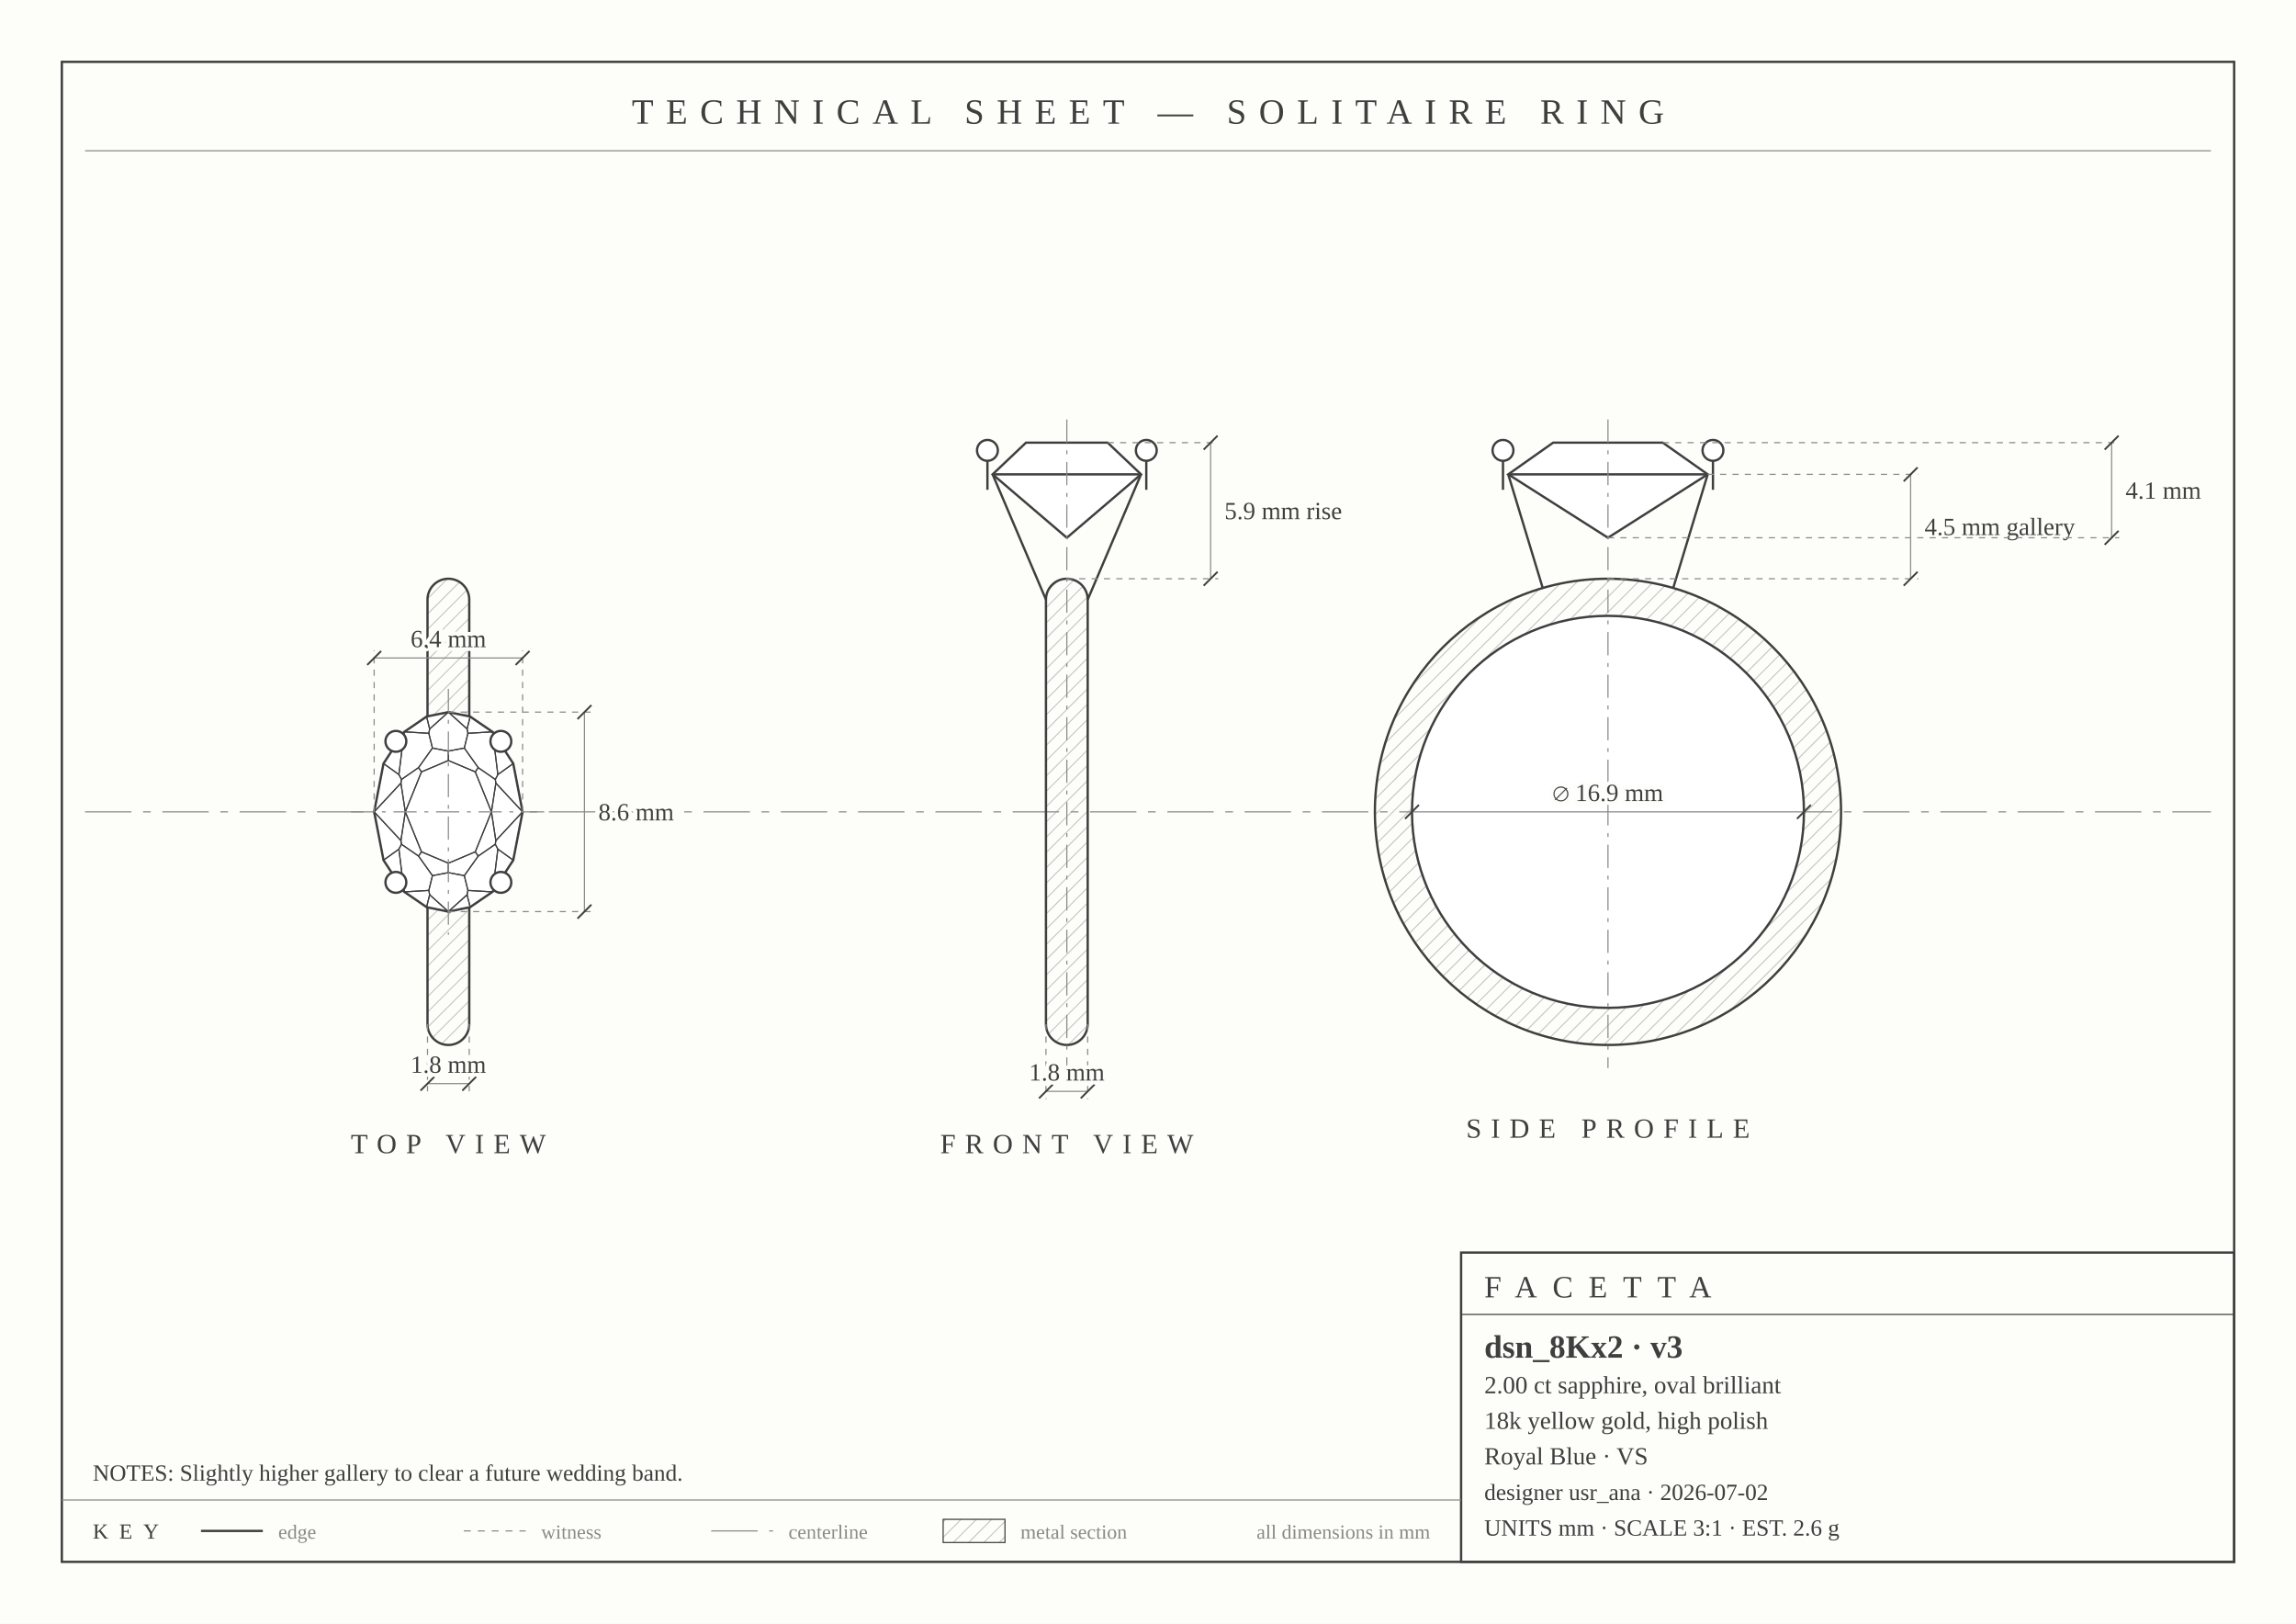
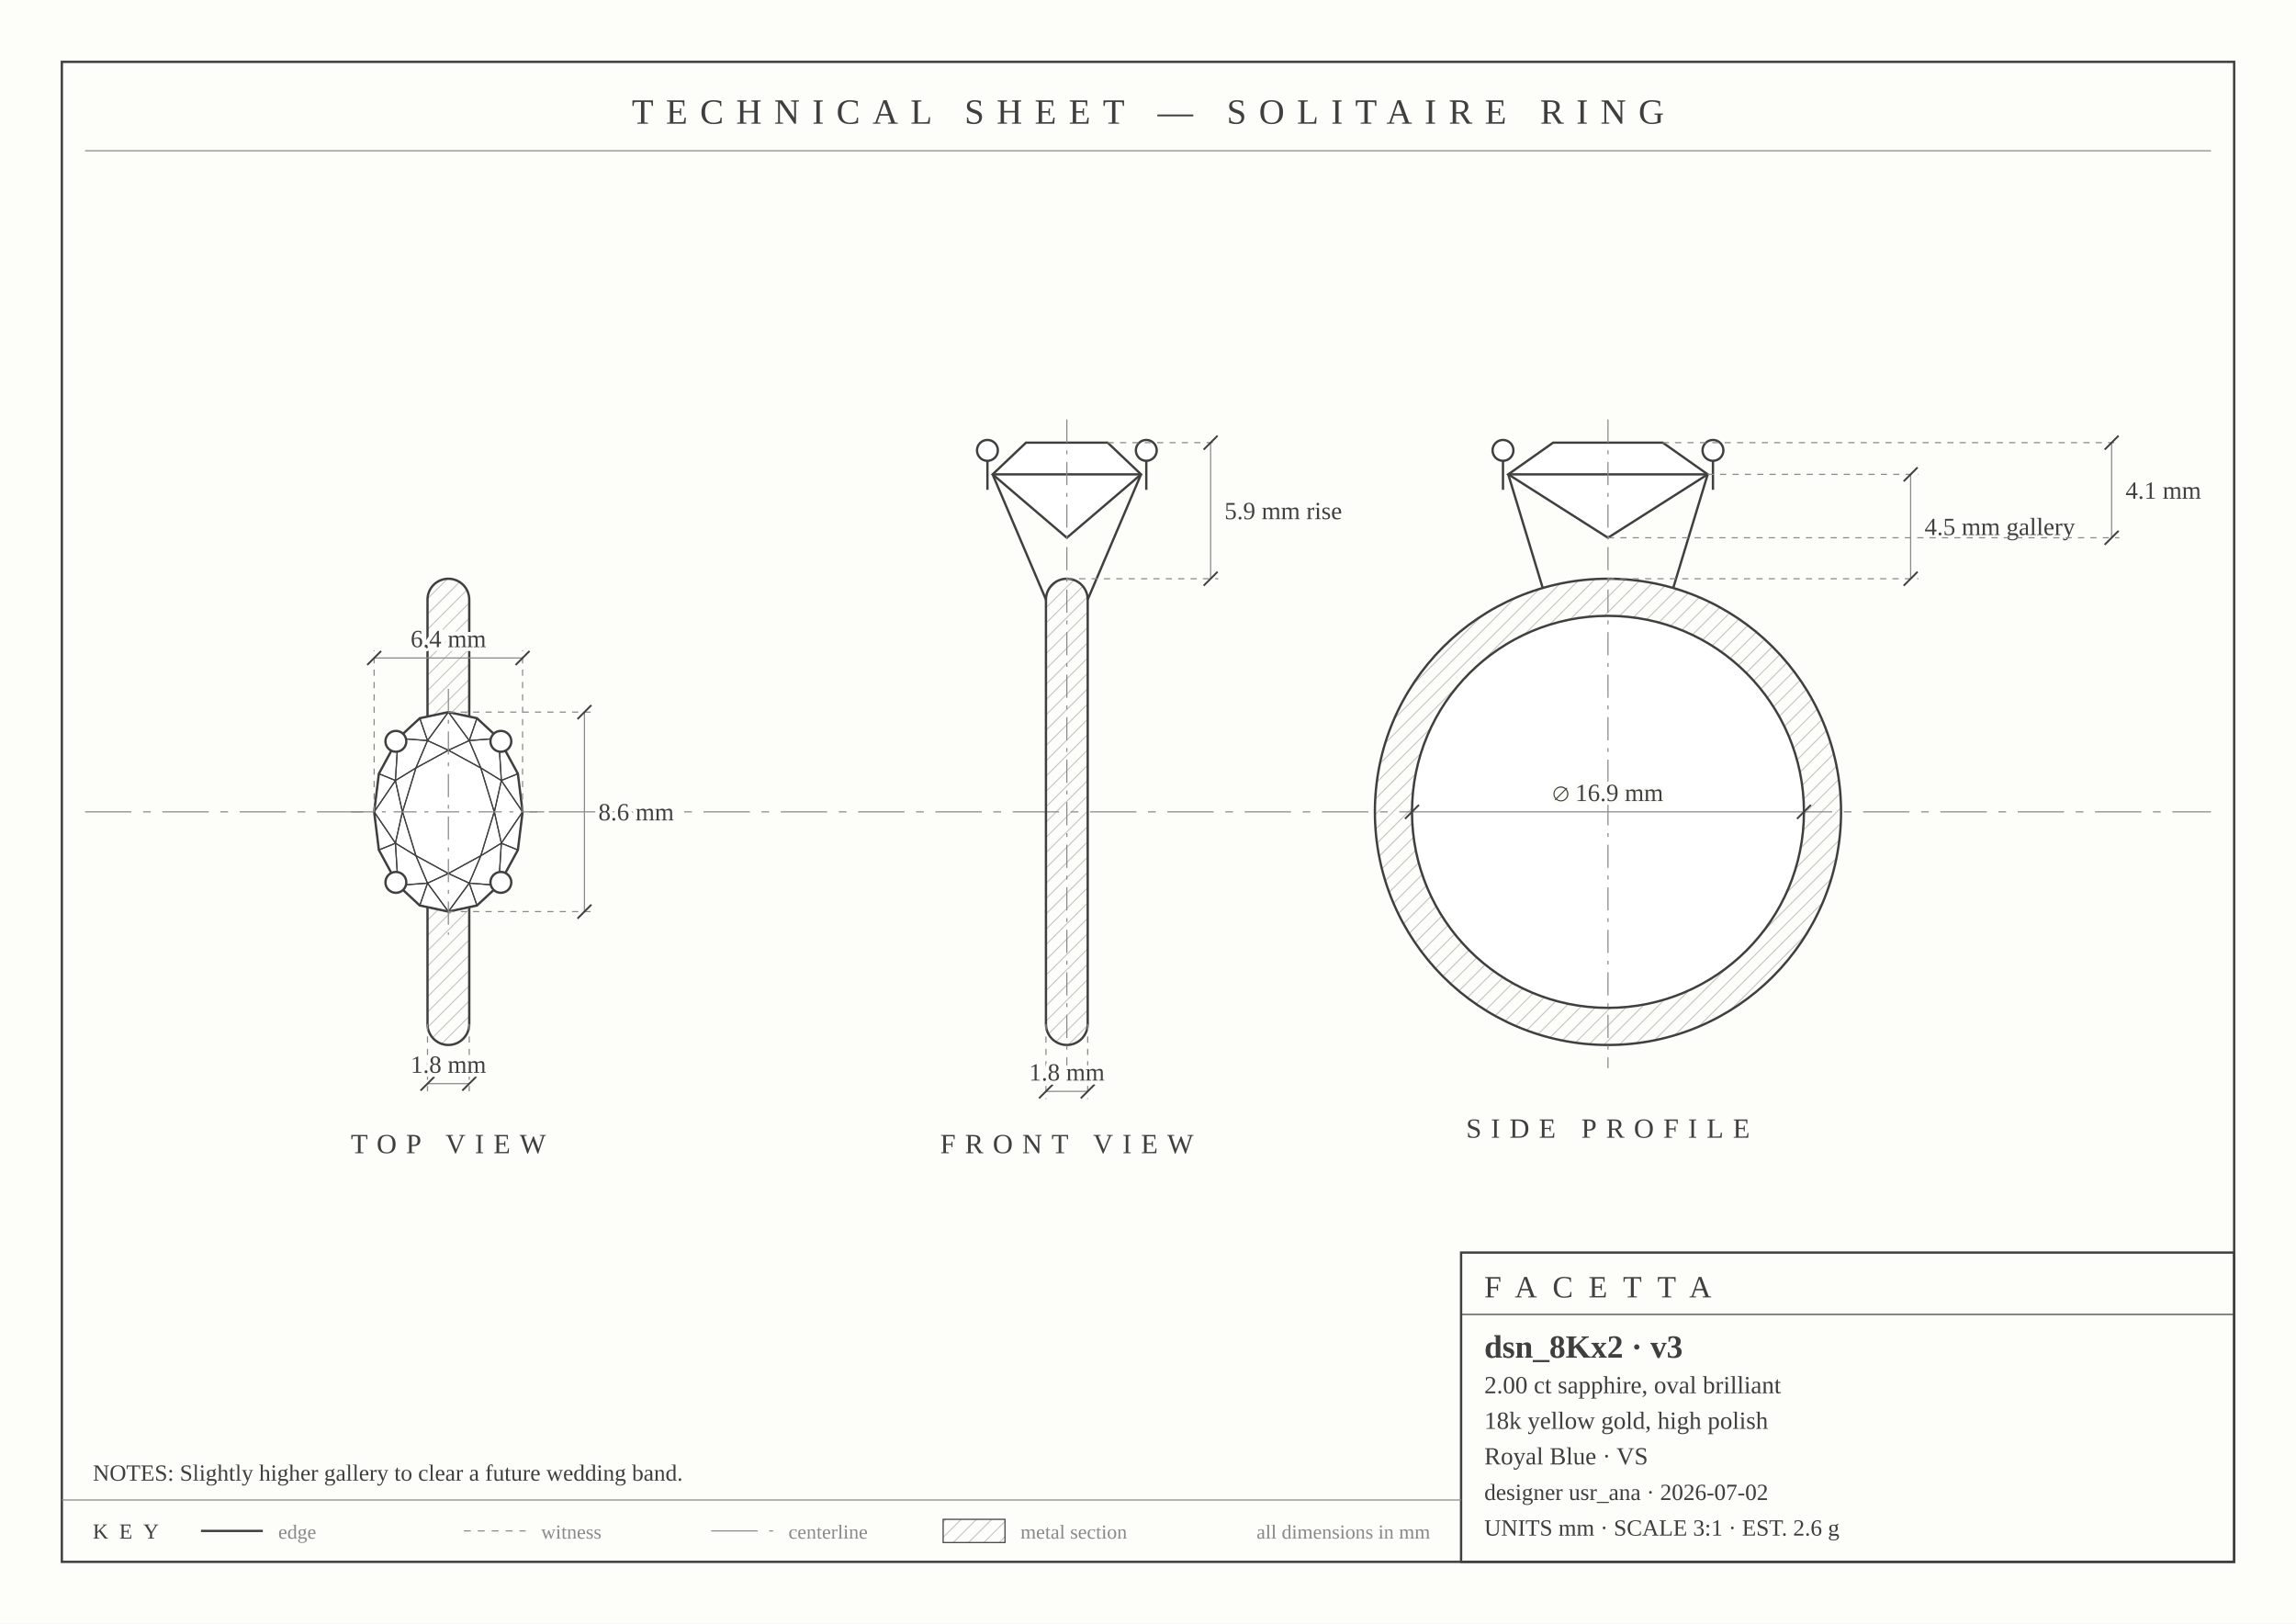
<svg xmlns="http://www.w3.org/2000/svg" viewBox="0 0 297 210" width="297mm" height="210mm" font-family="Georgia, 'Times New Roman', serif">
  <defs>
    <pattern id="hatch" width="1.4" height="1.4" patternTransform="rotate(45)" patternUnits="userSpaceOnUse">
      <line x1="0" y1="0" x2="0" y2="1.4" stroke="#8a8a8a" stroke-width="0.12" />
    </pattern>
  </defs>
  <rect x="0" y="0" width="297" height="210" fill="#fdfdfa" />
  <rect x="8" y="8" width="281" height="194" fill="none" stroke="#3f3f3f" stroke-width="0.3" />
  <text x="148.50" y="16.00" font-family="Georgia, 'Times New Roman', serif" font-size="4.6" fill="#3f3f3f" text-anchor="middle" letter-spacing="1.6">TECHNICAL SHEET — SOLITAIRE RING</text>
  <line x1="11.00" y1="19.50" x2="286.00" y2="19.50" stroke="#8a8a8a" stroke-width="0.15" />
  <line x1="11.00" y1="105.00" x2="286.00" y2="105.00" stroke="#8a8a8a" stroke-width="0.15" stroke-dasharray="6 1.5 1 1.5" />
  <rect x="55.30" y="74.85" width="5.40" height="60.30" rx="2.70" fill="url(#hatch)" stroke="#3f3f3f" stroke-width="0.3" />
-   <polygon points="48.40,105.00 49.61,98.75 52.28,94.66 52.30,94.65 55.18,92.68 55.19,92.67 58.00,92.10 58.00,92.10 58.00,92.10 60.81,92.67 60.82,92.68 63.70,94.65 63.72,94.66 66.39,98.75 67.60,105.00 66.39,111.25 63.72,115.34 63.70,115.35 60.82,117.32 60.81,117.33 58.00,117.90 58.00,117.90 58.00,117.90 55.19,117.33 55.18,117.32 52.30,115.35 52.28,115.34 49.61,111.25" fill="#ffffff" stroke="#3f3f3f" stroke-width="0.3" />
-   <polygon points="60.53,94.84 60.06,96.75 58.00,97.14 55.94,96.75 55.47,94.84 55.58,94.28 58.00,92.10 60.42,94.28" fill="none" stroke="#3f3f3f" stroke-width="0.15" />
-   <polygon points="63.72,94.66 63.72,94.66 64.40,100.18 64.07,100.81 61.86,99.28 60.06,96.75 60.53,94.84 63.70,94.65" fill="none" stroke="#3f3f3f" stroke-width="0.15" />
-   <polygon points="67.60,105.00 67.60,105.00 67.60,105.00 64.14,108.72 63.57,105.00 64.14,101.28" fill="none" stroke="#3f3f3f" stroke-width="0.15" />
-   <polygon points="64.07,109.19 64.40,109.82 63.72,115.34 63.72,115.34 63.70,115.35 60.53,115.16 60.06,113.25 61.86,110.72" fill="none" stroke="#3f3f3f" stroke-width="0.15" />
-   <polygon points="60.06,113.25 60.53,115.16 60.42,115.72 58.00,117.90 55.58,115.72 55.47,115.16 55.94,113.25 58.00,112.86" fill="none" stroke="#3f3f3f" stroke-width="0.15" />
-   <polygon points="55.94,113.25 55.47,115.16 52.30,115.35 52.28,115.34 52.28,115.34 51.60,109.82 51.93,109.19 54.14,110.72" fill="none" stroke="#3f3f3f" stroke-width="0.15" />
-   <polygon points="51.86,108.72 48.40,105.00 48.40,105.00 48.40,105.00 51.86,101.28 52.43,105.00" fill="none" stroke="#3f3f3f" stroke-width="0.15" />
-   <polygon points="55.47,94.84 55.94,96.75 54.14,99.28 51.93,100.81 51.60,100.18 52.28,94.66 52.28,94.66 52.30,94.65" fill="none" stroke="#3f3f3f" stroke-width="0.15" />
-   <polygon points="60.81,92.67 60.82,92.68 60.42,94.28 58.00,92.10 58.00,92.10 58.00,92.10" fill="none" stroke="#3f3f3f" stroke-width="0.15" />
-   <polygon points="63.70,94.65 60.53,94.84 60.42,94.28 60.82,92.68" fill="none" stroke="#3f3f3f" stroke-width="0.15" />
-   <polygon points="66.39,98.75 66.39,98.75 64.40,100.18 63.72,94.66" fill="none" stroke="#3f3f3f" stroke-width="0.15" />
-   <polygon points="66.39,98.75 67.60,105.00 64.14,101.28 64.07,100.81 64.40,100.18" fill="none" stroke="#3f3f3f" stroke-width="0.15" />
-   <polygon points="67.60,105.00 66.39,111.25 64.40,109.82 64.07,109.19 64.14,108.72" fill="none" stroke="#3f3f3f" stroke-width="0.15" />
-   <polygon points="66.39,111.25 66.39,111.25 63.72,115.34 64.40,109.82" fill="none" stroke="#3f3f3f" stroke-width="0.15" />
-   <polygon points="63.70,115.35 60.82,117.32 60.42,115.72 60.53,115.16" fill="none" stroke="#3f3f3f" stroke-width="0.15" />
-   <polygon points="60.42,115.72 60.82,117.32 60.81,117.33 58.00,117.90 58.00,117.90 58.00,117.90" fill="none" stroke="#3f3f3f" stroke-width="0.15" />
-   <polygon points="58.00,117.90 58.00,117.90 55.19,117.33 55.18,117.32 55.58,115.72" fill="none" stroke="#3f3f3f" stroke-width="0.15" />
-   <polygon points="55.47,115.16 55.58,115.72 55.18,117.32 52.30,115.35" fill="none" stroke="#3f3f3f" stroke-width="0.15" />
-   <polygon points="51.60,109.82 52.28,115.34 49.61,111.25 49.61,111.25" fill="none" stroke="#3f3f3f" stroke-width="0.15" />
-   <polygon points="51.93,109.19 51.60,109.82 49.61,111.25 48.40,105.00 51.86,108.72" fill="none" stroke="#3f3f3f" stroke-width="0.15" />
-   <polygon points="51.60,100.18 51.93,100.81 51.86,101.28 48.40,105.00 49.61,98.75" fill="none" stroke="#3f3f3f" stroke-width="0.15" />
-   <polygon points="52.28,94.66 51.60,100.18 49.61,98.75 49.61,98.75" fill="none" stroke="#3f3f3f" stroke-width="0.15" />
-   <polygon points="55.58,94.28 55.47,94.84 52.30,94.65 55.18,92.68" fill="none" stroke="#3f3f3f" stroke-width="0.15" />
-   <polygon points="58.00,92.10 58.00,92.10 55.58,94.28 55.18,92.68 55.19,92.67" fill="none" stroke="#3f3f3f" stroke-width="0.15" />
-   <polygon points="60.06,96.75 61.86,99.28 61.48,99.83 58.00,98.36 58.00,97.14" fill="none" stroke="#3f3f3f" stroke-width="0.15" />
-   <polygon points="61.86,99.28 64.07,100.81 64.14,101.28 63.57,105.00 63.57,105.00 61.48,99.83" fill="none" stroke="#3f3f3f" stroke-width="0.15" />
-   <polygon points="63.57,105.00 64.14,108.72 64.07,109.19 61.86,110.72 61.48,110.17 63.57,105.00" fill="none" stroke="#3f3f3f" stroke-width="0.15" />
-   <polygon points="61.48,110.17 61.86,110.72 60.06,113.25 58.00,112.86 58.00,111.64" fill="none" stroke="#3f3f3f" stroke-width="0.15" />
-   <polygon points="58.00,111.64 58.00,112.86 55.94,113.25 54.14,110.72 54.52,110.17" fill="none" stroke="#3f3f3f" stroke-width="0.15" />
-   <polygon points="54.52,110.17 54.14,110.72 51.93,109.19 51.86,108.72 52.43,105.00 52.43,105.00" fill="none" stroke="#3f3f3f" stroke-width="0.15" />
-   <polygon points="52.43,105.00 52.43,105.00 51.86,101.28 51.93,100.81 54.14,99.28 54.52,99.83" fill="none" stroke="#3f3f3f" stroke-width="0.15" />
-   <polygon points="58.00,97.14 58.00,98.36 54.52,99.83 54.14,99.28 55.94,96.75" fill="none" stroke="#3f3f3f" stroke-width="0.15" />
-   <polygon points="61.48,99.83 63.57,105.00 61.48,110.17 58.00,111.64 54.52,110.17 52.43,105.00 54.52,99.83 58.00,98.36" fill="none" stroke="#3f3f3f" stroke-width="0.15" />
+   <polygon points="48.40,105.00 49.01,100.07 51.49,95.50 51.50,95.49 54.30,92.89 54.30,92.89 58.00,92.10 61.70,92.89 61.70,92.89 64.50,95.49 64.51,95.50 66.99,100.07 67.60,105.00 66.99,109.93 64.51,114.50 64.50,114.51 61.70,117.11 61.70,117.11 58.00,117.90 54.30,117.11 54.30,117.11 51.50,114.51 51.49,114.50 49.01,109.93" fill="#ffffff" stroke="#3f3f3f" stroke-width="0.3" />
+   <polygon points="60.70,95.78 60.70,95.78 58.00,97.03 58.00,97.03 55.30,95.78 55.30,95.78 58.00,92.10" fill="none" stroke="#3f3f3f" stroke-width="0.15" />
+   <polygon points="55.30,114.22 55.30,114.22 58.00,112.97 58.00,112.97 60.70,114.22 60.70,114.22 58.00,117.90" fill="none" stroke="#3f3f3f" stroke-width="0.15" />
+   <polygon points="55.30,95.78 55.30,95.78 53.80,99.32 51.15,100.95 51.15,100.94 51.49,95.50 51.50,95.49 51.50,95.49 55.30,95.78" fill="none" stroke="#3f3f3f" stroke-width="0.15" />
+   <polygon points="55.30,114.22 55.30,114.22 55.30,114.22 51.50,114.51 51.50,114.51 51.49,114.50 51.15,109.06 51.15,109.05 53.80,110.68" fill="none" stroke="#3f3f3f" stroke-width="0.15" />
+   <polygon points="64.50,95.49 64.51,95.50 64.85,100.94 64.85,100.95 62.20,99.32 60.70,95.78 60.70,95.78 60.70,95.78 64.50,95.49" fill="none" stroke="#3f3f3f" stroke-width="0.15" />
+   <polygon points="64.51,114.50 64.50,114.51 64.50,114.51 60.70,114.22 60.70,114.22 60.70,114.22 62.20,110.68 64.85,109.05 64.85,109.06" fill="none" stroke="#3f3f3f" stroke-width="0.15" />
+   <polygon points="51.15,100.95 52.05,105.00 51.15,109.05 48.40,105.00" fill="none" stroke="#3f3f3f" stroke-width="0.15" />
+   <polygon points="64.85,109.05 63.95,105.00 64.85,100.95 67.60,105.00" fill="none" stroke="#3f3f3f" stroke-width="0.15" />
+   <polygon points="58.00,92.10 58.00,92.10 55.30,95.78 55.30,95.78 54.30,92.89 54.30,92.89" fill="none" stroke="#3f3f3f" stroke-width="0.15" />
+   <polygon points="58.00,117.90 58.00,117.90 54.30,117.11 54.30,117.11 55.30,114.22 55.30,114.22" fill="none" stroke="#3f3f3f" stroke-width="0.15" />
+   <polygon points="61.70,92.89 61.70,92.89 60.70,95.78 60.70,95.78 58.00,92.10 58.00,92.10 58.00,92.10" fill="none" stroke="#3f3f3f" stroke-width="0.15" />
+   <polygon points="60.70,114.22 60.70,114.22 61.70,117.11 61.70,117.11 58.00,117.90 58.00,117.90 58.00,117.90" fill="none" stroke="#3f3f3f" stroke-width="0.15" />
+   <polygon points="62.20,110.67 58.00,112.97 58.00,112.97 53.80,110.67 52.07,105.00 53.80,99.33 58.00,97.03 58.00,97.03 62.20,99.33 63.93,105.00" fill="none" stroke="#3f3f3f" stroke-width="0.15" />
+   <polygon points="58.00,97.03 53.80,99.33 53.80,99.32 55.30,95.78" fill="none" stroke="#3f3f3f" stroke-width="0.15" />
+   <polygon points="58.00,112.97 55.30,114.22 53.80,110.68 53.80,110.67" fill="none" stroke="#3f3f3f" stroke-width="0.15" />
+   <polygon points="60.70,95.78 62.20,99.32 62.20,99.33 58.00,97.03" fill="none" stroke="#3f3f3f" stroke-width="0.15" />
+   <polygon points="62.20,110.68 60.70,114.22 58.00,112.97 62.20,110.67" fill="none" stroke="#3f3f3f" stroke-width="0.15" />
+   <polygon points="53.80,99.32 53.80,99.33 52.07,105.00 52.05,105.00 51.15,100.95 51.15,100.95" fill="none" stroke="#3f3f3f" stroke-width="0.15" />
+   <polygon points="53.80,110.67 53.80,110.68 51.15,109.05 51.15,109.05 52.05,105.00 52.07,105.00" fill="none" stroke="#3f3f3f" stroke-width="0.15" />
+   <polygon points="64.85,100.95 63.95,105.00 63.93,105.00 62.20,99.33 62.20,99.32 64.85,100.95" fill="none" stroke="#3f3f3f" stroke-width="0.15" />
+   <polygon points="63.93,105.00 63.95,105.00 64.85,109.05 64.85,109.05 62.20,110.68 62.20,110.67" fill="none" stroke="#3f3f3f" stroke-width="0.15" />
+   <polygon points="54.30,92.89 55.30,95.78 51.50,95.49" fill="none" stroke="#3f3f3f" stroke-width="0.15" />
+   <polygon points="55.30,114.22 54.30,117.11 51.50,114.51" fill="none" stroke="#3f3f3f" stroke-width="0.15" />
+   <polygon points="64.50,95.49 60.70,95.78 61.70,92.89" fill="none" stroke="#3f3f3f" stroke-width="0.15" />
+   <polygon points="64.50,114.51 61.70,117.11 60.70,114.22" fill="none" stroke="#3f3f3f" stroke-width="0.15" />
+   <polygon points="51.49,95.50 51.15,100.94 49.01,100.07" fill="none" stroke="#3f3f3f" stroke-width="0.15" />
+   <polygon points="51.15,109.06 51.49,114.50 49.01,109.93" fill="none" stroke="#3f3f3f" stroke-width="0.15" />
+   <polygon points="64.85,100.94 64.51,95.50 66.99,100.07" fill="none" stroke="#3f3f3f" stroke-width="0.15" />
+   <polygon points="66.99,109.93 64.51,114.50 64.85,109.06" fill="none" stroke="#3f3f3f" stroke-width="0.15" />
+   <polygon points="51.15,109.05 51.15,109.05 51.15,109.06 49.01,109.93 49.01,109.93 48.40,105.00 48.40,105.00 48.40,105.00" fill="none" stroke="#3f3f3f" stroke-width="0.15" />
+   <polygon points="51.15,100.94 51.15,100.95 51.15,100.95 48.40,105.00 48.40,105.00 49.01,100.07 49.01,100.07" fill="none" stroke="#3f3f3f" stroke-width="0.15" />
+   <polygon points="67.60,105.00 67.60,105.00 66.99,109.93 66.99,109.93 64.85,109.06 64.85,109.05 64.85,109.05" fill="none" stroke="#3f3f3f" stroke-width="0.15" />
+   <polygon points="66.99,100.07 66.99,100.07 67.60,105.00 67.60,105.00 67.60,105.00 64.85,100.95 64.85,100.95 64.85,100.94" fill="none" stroke="#3f3f3f" stroke-width="0.15" />
  <line x1="58.00" y1="89.10" x2="58.00" y2="120.90" stroke="#8a8a8a" stroke-width="0.15" stroke-dasharray="3 1 0.5 1" />
  <line x1="45.40" y1="105.00" x2="70.60" y2="105.00" stroke="#8a8a8a" stroke-width="0.15" stroke-dasharray="3 1 0.5 1" />
  <circle cx="64.79" cy="114.12" r="1.35" fill="#ffffff" stroke="#3f3f3f" stroke-width="0.3" />
  <circle cx="51.21" cy="114.12" r="1.35" fill="#ffffff" stroke="#3f3f3f" stroke-width="0.3" />
  <circle cx="51.21" cy="95.88" r="1.35" fill="#ffffff" stroke="#3f3f3f" stroke-width="0.3" />
  <circle cx="64.79" cy="95.88" r="1.35" fill="#ffffff" stroke="#3f3f3f" stroke-width="0.3" />
  <line x1="48.40" y1="105.00" x2="48.40" y2="84.10" stroke="#8a8a8a" stroke-width="0.15" stroke-dasharray="0.8 0.8" />
  <line x1="67.60" y1="105.00" x2="67.60" y2="84.10" stroke="#8a8a8a" stroke-width="0.15" stroke-dasharray="0.8 0.8" />
  <line x1="48.40" y1="85.10" x2="67.60" y2="85.10" stroke="#8a8a8a" stroke-width="0.15" />
  <line x1="47.50" y1="86.00" x2="49.30" y2="84.20" stroke="#3f3f3f" stroke-width="0.24" />
  <line x1="66.70" y1="86.00" x2="68.50" y2="84.20" stroke="#3f3f3f" stroke-width="0.24" />
  <text x="58.00" y="83.70" font-family="Georgia, 'Times New Roman', serif" font-size="3.2" fill="#3f3f3f" text-anchor="middle" stroke="#fdfdfa" stroke-width="1.0" stroke-linejoin="round" paint-order="stroke">6.4 mm</text>
  <line x1="58.00" y1="92.10" x2="76.60" y2="92.10" stroke="#8a8a8a" stroke-width="0.15" stroke-dasharray="0.8 0.8" />
  <line x1="58.00" y1="117.90" x2="76.60" y2="117.90" stroke="#8a8a8a" stroke-width="0.15" stroke-dasharray="0.8 0.8" />
  <line x1="75.60" y1="92.10" x2="75.60" y2="117.90" stroke="#8a8a8a" stroke-width="0.15" />
  <line x1="74.70" y1="93.00" x2="76.50" y2="91.20" stroke="#3f3f3f" stroke-width="0.24" />
  <line x1="74.70" y1="118.80" x2="76.50" y2="117.00" stroke="#3f3f3f" stroke-width="0.24" />
  <text x="77.40" y="106.10" font-family="Georgia, 'Times New Roman', serif" font-size="3.2" fill="#3f3f3f" text-anchor="start" stroke="#fdfdfa" stroke-width="1.0" stroke-linejoin="round" paint-order="stroke">8.6 mm</text>
  <line x1="55.30" y1="132.45" x2="55.30" y2="141.15" stroke="#8a8a8a" stroke-width="0.15" stroke-dasharray="0.8 0.8" />
  <line x1="60.70" y1="132.45" x2="60.70" y2="141.15" stroke="#8a8a8a" stroke-width="0.15" stroke-dasharray="0.8 0.8" />
  <line x1="55.30" y1="140.15" x2="60.70" y2="140.15" stroke="#8a8a8a" stroke-width="0.15" />
  <line x1="54.40" y1="141.05" x2="56.20" y2="139.25" stroke="#3f3f3f" stroke-width="0.24" />
  <line x1="59.80" y1="141.05" x2="61.60" y2="139.25" stroke="#3f3f3f" stroke-width="0.24" />
  <text x="58.00" y="138.75" font-family="Georgia, 'Times New Roman', serif" font-size="3.2" fill="#3f3f3f" text-anchor="middle" stroke="#fdfdfa" stroke-width="1.0" stroke-linejoin="round" paint-order="stroke">1.8 mm</text>
  <text x="58.00" y="149.15" font-family="Georgia, 'Times New Roman', serif" font-size="3.6" fill="#3f3f3f" text-anchor="middle" letter-spacing="1.2">TOP VIEW</text>
  <rect x="135.30" y="74.85" width="5.40" height="60.30" rx="2.70" fill="url(#hatch)" stroke="#3f3f3f" stroke-width="0.3" />
  <line x1="135.30" y1="77.55" x2="128.40" y2="61.35" stroke="#3f3f3f" stroke-width="0.3" />
  <line x1="140.70" y1="77.55" x2="147.60" y2="61.35" stroke="#3f3f3f" stroke-width="0.3" />
  <polygon points="132.72,57.25 143.28,57.25 147.60,61.35 138.00,69.55 128.40,61.35" fill="#ffffff" stroke="#3f3f3f" stroke-width="0.3" />
  <line x1="128.40" y1="61.35" x2="147.60" y2="61.35" stroke="#3f3f3f" stroke-width="0.3" />
  <line x1="138.00" y1="54.25" x2="138.00" y2="138.15" stroke="#8a8a8a" stroke-width="0.15" stroke-dasharray="3 1 0.5 1" />
  <line x1="127.73" y1="63.35" x2="127.73" y2="58.25" stroke="#3f3f3f" stroke-width="0.3" />
  <circle cx="127.73" cy="58.25" r="1.35" fill="#ffffff" stroke="#3f3f3f" stroke-width="0.3" />
  <line x1="148.28" y1="63.35" x2="148.28" y2="58.25" stroke="#3f3f3f" stroke-width="0.3" />
  <circle cx="148.28" cy="58.25" r="1.35" fill="#ffffff" stroke="#3f3f3f" stroke-width="0.3" />
  <line x1="143.28" y1="57.25" x2="157.60" y2="57.25" stroke="#8a8a8a" stroke-width="0.15" stroke-dasharray="0.8 0.8" />
  <line x1="138.00" y1="74.85" x2="157.60" y2="74.85" stroke="#8a8a8a" stroke-width="0.15" stroke-dasharray="0.8 0.8" />
  <line x1="156.60" y1="57.25" x2="156.60" y2="74.85" stroke="#8a8a8a" stroke-width="0.15" />
  <line x1="155.70" y1="58.15" x2="157.50" y2="56.35" stroke="#3f3f3f" stroke-width="0.24" />
  <line x1="155.70" y1="75.75" x2="157.50" y2="73.95" stroke="#3f3f3f" stroke-width="0.24" />
  <text x="158.40" y="67.15" font-family="Georgia, 'Times New Roman', serif" font-size="3.2" fill="#3f3f3f" text-anchor="start" stroke="#fdfdfa" stroke-width="1.0" stroke-linejoin="round" paint-order="stroke">5.9 mm rise</text>
  <line x1="135.30" y1="132.45" x2="135.30" y2="142.15" stroke="#8a8a8a" stroke-width="0.15" stroke-dasharray="0.8 0.8" />
  <line x1="140.70" y1="132.45" x2="140.70" y2="142.15" stroke="#8a8a8a" stroke-width="0.15" stroke-dasharray="0.8 0.8" />
  <line x1="135.30" y1="141.15" x2="140.70" y2="141.15" stroke="#8a8a8a" stroke-width="0.15" />
  <line x1="134.40" y1="142.05" x2="136.20" y2="140.25" stroke="#3f3f3f" stroke-width="0.24" />
  <line x1="139.80" y1="142.05" x2="141.60" y2="140.25" stroke="#3f3f3f" stroke-width="0.24" />
  <text x="138.00" y="139.75" font-family="Georgia, 'Times New Roman', serif" font-size="3.2" fill="#3f3f3f" text-anchor="middle" stroke="#fdfdfa" stroke-width="1.0" stroke-linejoin="round" paint-order="stroke">1.8 mm</text>
  <text x="138.00" y="149.15" font-family="Georgia, 'Times New Roman', serif" font-size="3.6" fill="#3f3f3f" text-anchor="middle" letter-spacing="1.2">FRONT VIEW</text>
  <circle cx="208.00" cy="105.00" r="30.15" fill="url(#hatch)" stroke="#3f3f3f" stroke-width="0.3" />
  <circle cx="208.00" cy="105.00" r="25.35" fill="#ffffff" stroke="#3f3f3f" stroke-width="0.3" />
  <line x1="199.56" y1="76.05" x2="195.10" y2="61.35" stroke="#3f3f3f" stroke-width="0.3" />
  <line x1="216.44" y1="76.05" x2="220.90" y2="61.35" stroke="#3f3f3f" stroke-width="0.3" />
  <polygon points="200.91,57.25 215.09,57.25 220.90,61.35 208.00,69.55 195.10,61.35" fill="#ffffff" stroke="#3f3f3f" stroke-width="0.3" />
  <line x1="195.10" y1="61.35" x2="220.90" y2="61.35" stroke="#3f3f3f" stroke-width="0.3" />
  <line x1="208.00" y1="54.25" x2="208.00" y2="138.15" stroke="#8a8a8a" stroke-width="0.15" stroke-dasharray="3 1 0.5 1" />
  <line x1="194.42" y1="63.35" x2="194.42" y2="58.25" stroke="#3f3f3f" stroke-width="0.3" />
  <circle cx="194.42" cy="58.25" r="1.35" fill="#ffffff" stroke="#3f3f3f" stroke-width="0.3" />
  <line x1="221.58" y1="63.35" x2="221.58" y2="58.25" stroke="#3f3f3f" stroke-width="0.3" />
  <circle cx="221.58" cy="58.25" r="1.35" fill="#ffffff" stroke="#3f3f3f" stroke-width="0.3" />
  <line x1="182.65" y1="105.00" x2="233.35" y2="105.00" stroke="#8a8a8a" stroke-width="0.15" />
  <line x1="181.75" y1="105.90" x2="183.55" y2="104.10" stroke="#3f3f3f" stroke-width="0.24" />
  <line x1="232.45" y1="105.90" x2="234.25" y2="104.10" stroke="#3f3f3f" stroke-width="0.24" />
  <text x="208.00" y="103.60" font-family="Georgia, 'Times New Roman', serif" font-size="3.2" fill="#3f3f3f" text-anchor="middle" stroke="#fdfdfa" stroke-width="1.0" stroke-linejoin="round" paint-order="stroke">⌀ 16.9 mm</text>
  <line x1="220.90" y1="61.35" x2="248.15" y2="61.35" stroke="#8a8a8a" stroke-width="0.15" stroke-dasharray="0.8 0.8" />
  <line x1="208.00" y1="74.85" x2="248.15" y2="74.85" stroke="#8a8a8a" stroke-width="0.15" stroke-dasharray="0.8 0.8" />
  <line x1="247.15" y1="61.35" x2="247.15" y2="74.85" stroke="#8a8a8a" stroke-width="0.15" />
  <line x1="246.25" y1="62.25" x2="248.05" y2="60.45" stroke="#3f3f3f" stroke-width="0.24" />
  <line x1="246.25" y1="75.75" x2="248.05" y2="73.95" stroke="#3f3f3f" stroke-width="0.24" />
  <text x="248.95" y="69.20" font-family="Georgia, 'Times New Roman', serif" font-size="3.2" fill="#3f3f3f" text-anchor="start" stroke="#fdfdfa" stroke-width="1.0" stroke-linejoin="round" paint-order="stroke">4.5 mm gallery</text>
  <line x1="215.09" y1="57.25" x2="274.15" y2="57.25" stroke="#8a8a8a" stroke-width="0.15" stroke-dasharray="0.8 0.8" />
  <line x1="208.00" y1="69.55" x2="274.15" y2="69.55" stroke="#8a8a8a" stroke-width="0.15" stroke-dasharray="0.8 0.8" />
  <line x1="273.15" y1="57.25" x2="273.15" y2="69.55" stroke="#8a8a8a" stroke-width="0.15" />
  <line x1="272.25" y1="58.15" x2="274.05" y2="56.35" stroke="#3f3f3f" stroke-width="0.24" />
  <line x1="272.25" y1="70.45" x2="274.05" y2="68.65" stroke="#3f3f3f" stroke-width="0.24" />
  <text x="274.95" y="64.50" font-family="Georgia, 'Times New Roman', serif" font-size="3.2" fill="#3f3f3f" text-anchor="start" stroke="#fdfdfa" stroke-width="1.0" stroke-linejoin="round" paint-order="stroke">4.1 mm</text>
  <text x="208.00" y="147.15" font-family="Georgia, 'Times New Roman', serif" font-size="3.6" fill="#3f3f3f" text-anchor="middle" letter-spacing="1.2">SIDE PROFILE</text>
  <rect x="189.00" y="162.00" width="100" height="40" fill="none" stroke="#3f3f3f" stroke-width="0.3" />
  <line x1="189.00" y1="170.00" x2="289.00" y2="170.00" stroke="#3f3f3f" stroke-width="0.15" />
  <text x="192.00" y="167.80" font-family="Georgia, 'Times New Roman', serif" font-size="4.0" fill="#3f3f3f" text-anchor="start" letter-spacing="2.0">FACETTA</text>
  <text x="192.00" y="175.60" font-family="Georgia, 'Times New Roman', serif" font-size="4.2" fill="#3f3f3f" text-anchor="start" font-weight="bold">dsn_8Kx2  ·  v3</text>
  <text x="192.00" y="180.20" font-family="Georgia, 'Times New Roman', serif" font-size="3.2" fill="#3f3f3f" text-anchor="start">2.00 ct sapphire, oval brilliant</text>
  <text x="192.00" y="184.80" font-family="Georgia, 'Times New Roman', serif" font-size="3.2" fill="#3f3f3f" text-anchor="start">18k yellow gold, high polish</text>
  <text x="192.00" y="189.40" font-family="Georgia, 'Times New Roman', serif" font-size="3.2" fill="#3f3f3f" text-anchor="start">Royal Blue  ·  VS</text>
  <text x="192.00" y="194.00" font-family="Georgia, 'Times New Roman', serif" font-size="3.0" fill="#3f3f3f" text-anchor="start">designer usr_ana  ·  2026-07-02</text>
  <text x="192.00" y="198.60" font-family="Georgia, 'Times New Roman', serif" font-size="3.0" fill="#3f3f3f" text-anchor="start">UNITS mm  ·  SCALE 3:1  ·  EST. 2.6 g</text>
  <line x1="8.00" y1="194.00" x2="189.00" y2="194.00" stroke="#8a8a8a" stroke-width="0.15" />
  <text x="12.00" y="199.00" font-family="Georgia, 'Times New Roman', serif" font-size="2.8" fill="#3f3f3f" text-anchor="start" letter-spacing="1.4">KEY</text>
  <line x1="26.00" y1="198.00" x2="34.00" y2="198.00" stroke="#3f3f3f" stroke-width="0.3" />
  <text x="36.00" y="199.00" font-family="Georgia, 'Times New Roman', serif" font-size="2.6" fill="#8a8a8a" text-anchor="start">edge</text>
  <line x1="60.00" y1="198.00" x2="68.00" y2="198.00" stroke="#8a8a8a" stroke-width="0.15" stroke-dasharray="0.9 0.9" />
  <text x="70.00" y="199.00" font-family="Georgia, 'Times New Roman', serif" font-size="2.6" fill="#8a8a8a" text-anchor="start">witness</text>
  <line x1="92.00" y1="198.00" x2="100.00" y2="198.00" stroke="#8a8a8a" stroke-width="0.15" stroke-dasharray="6 1.5 1 1.5" />
  <text x="102.00" y="199.00" font-family="Georgia, 'Times New Roman', serif" font-size="2.6" fill="#8a8a8a" text-anchor="start">centerline</text>
  <rect x="122.00" y="196.50" width="8" height="3" fill="url(#hatch)" stroke="#3f3f3f" stroke-width="0.15" />
  <text x="132.00" y="199.00" font-family="Georgia, 'Times New Roman', serif" font-size="2.6" fill="#8a8a8a" text-anchor="start">metal section</text>
  <text x="185.00" y="199.00" font-family="Georgia, 'Times New Roman', serif" font-size="2.6" fill="#8a8a8a" text-anchor="end">all dimensions in mm</text>
  <text x="12.00" y="191.50" font-family="Georgia, 'Times New Roman', serif" font-size="3.0" fill="#3f3f3f" text-anchor="start">NOTES: Slightly higher gallery to clear a future wedding band.</text>
</svg>
